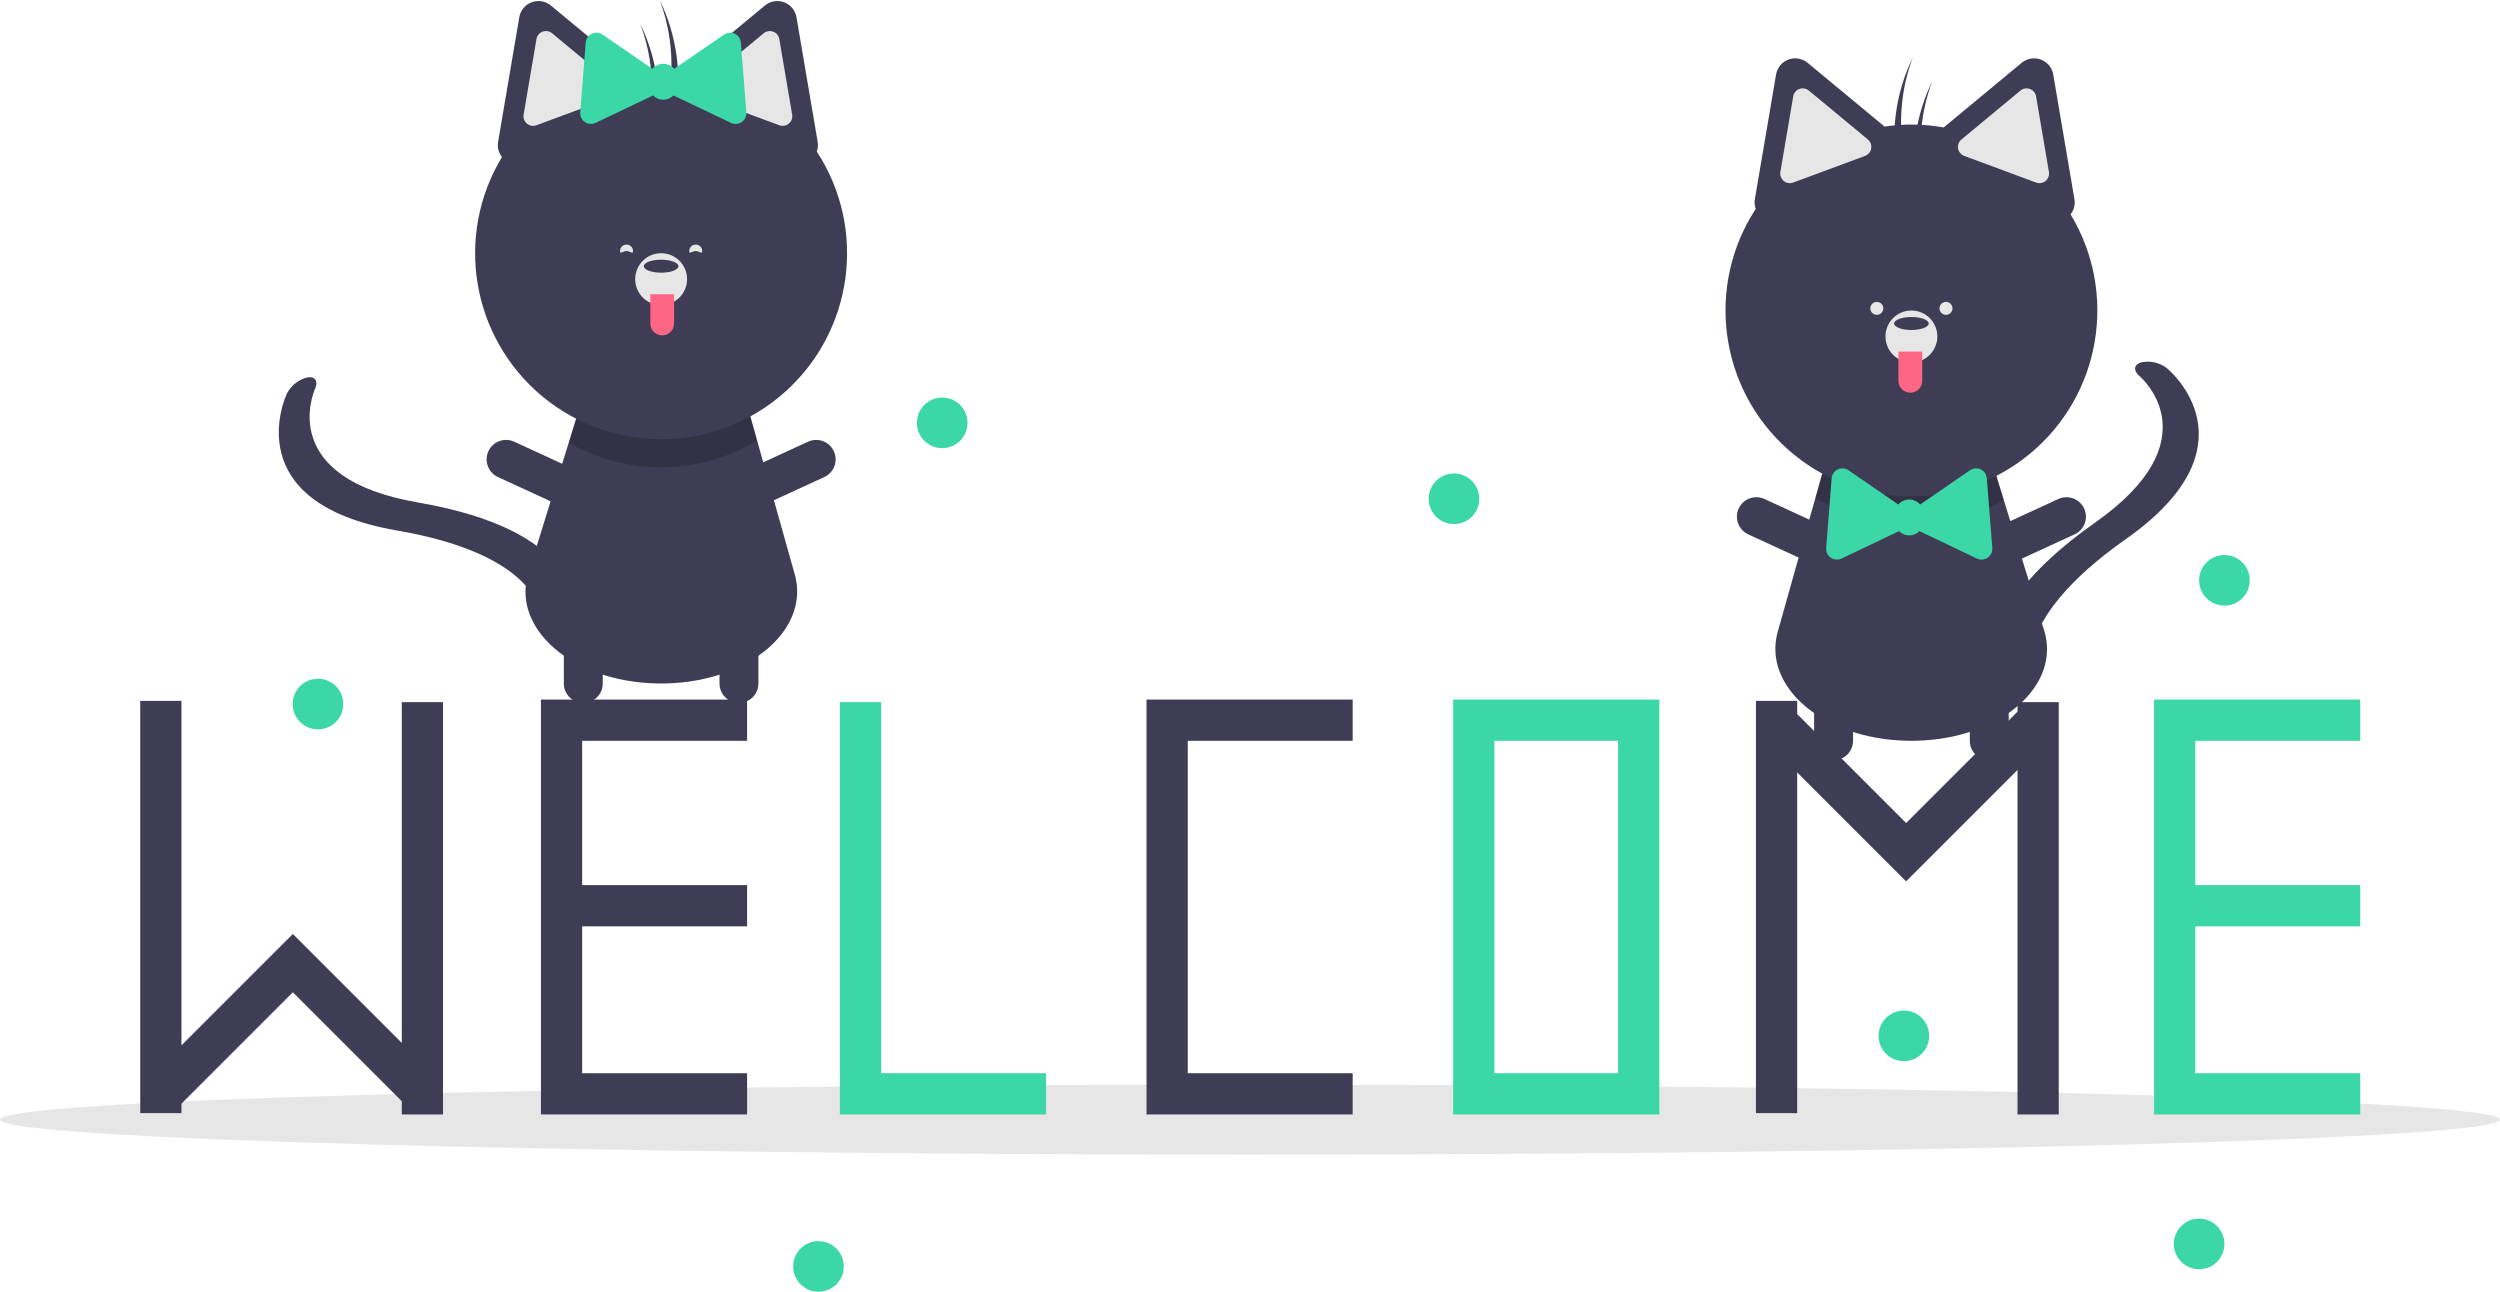
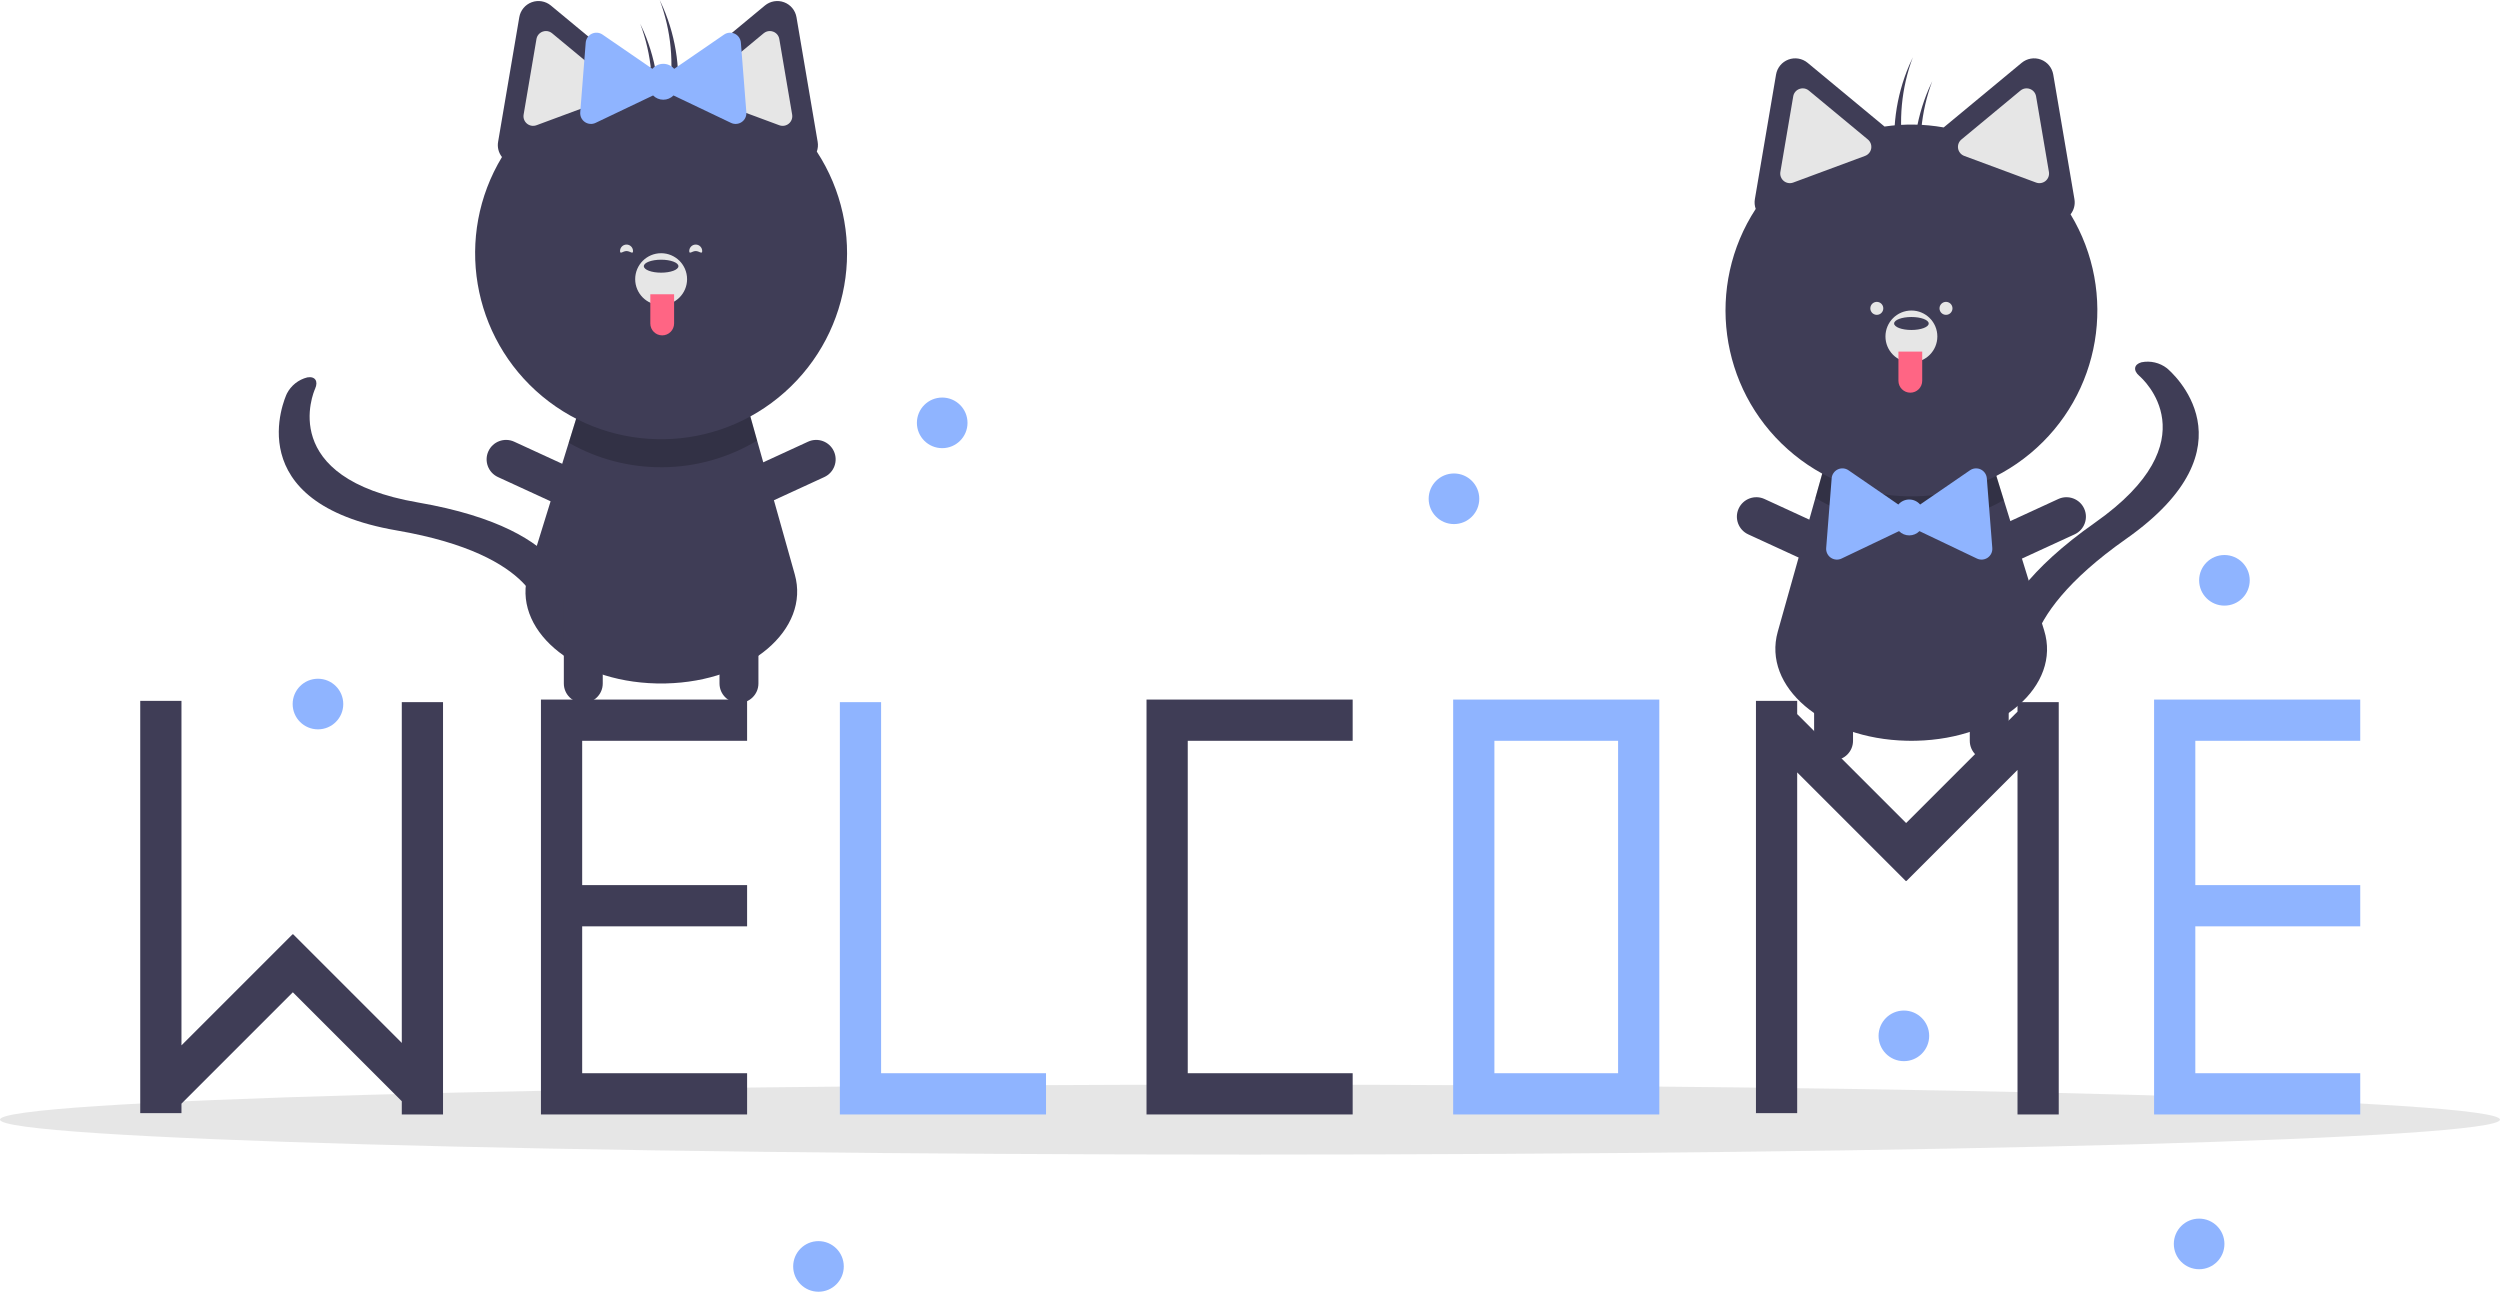
<svg xmlns="http://www.w3.org/2000/svg" data-name="Layer 1" width="889.076" height="459.38" viewBox="0 0 889.076 459.38">
  <ellipse cx="444.538" cy="398.169" rx="444.538" ry="12.435" fill="#e6e6e6" />
  <path d="M836.907,483.742c-.561.008-1.123.015-1.692.015s-1.13-.008-1.692-.015c-29.757-.677-51.326-19.269-45.836-38.777l13.387-47.589,3.383-12.041,59.976,1.023,3.645,11.78,14.348,46.366C888.502,464.119,866.934,483.065,836.907,483.742Z" transform="translate(-155.4622 -220.3102)" fill="#3f3d56" />
  <path d="M868.079,398.137a66.201,66.201,0,0,1-67.004-.761l3.383-12.041,59.976,1.023Z" transform="translate(-155.4622 -220.3102)" opacity="0.2" />
  <path d="M865.548,446.544c2.591-9.656,11.106-23.585,34.987-40.38,41.648-29.294,16.803-51.259,15.727-52.18-2.258-1.93-1.925-4.098.775-4.839a11.224,11.224,0,0,1,9.034,2.103c1.348,1.115,32.459,27.683-14.537,60.734-42.295,29.75-33.302,49.169-33.199,49.355,1.133,2.077-.684,3.739-4.063,3.716s-7.039-1.723-8.176-3.797C865.856,460.818,863.135,455.533,865.548,446.544Z" transform="translate(-155.4622 -220.3102)" fill="#3f3d56" />
  <path d="M807.534,490.677a6.92,6.92,0,0,1-6.92-6.92V453.769a6.92,6.92,0,0,1,13.841,0v29.988A6.92,6.92,0,0,1,807.534,490.677Z" transform="translate(-155.4622 -220.3102)" fill="#3f3d56" />
  <path d="M813.602,419.484a6.92,6.92,0,0,1-9.179,3.394l-27.243-12.534a6.92,6.92,0,0,1,5.785-12.574l27.243,12.534A6.92,6.92,0,0,1,813.602,419.484Z" transform="translate(-155.4622 -220.3102)" fill="#3f3d56" />
  <path d="M856.829,419.484a6.92,6.92,0,0,0,9.179,3.394l27.243-12.534a6.92,6.92,0,0,0-5.785-12.574l-27.243,12.534A6.92,6.92,0,0,0,856.829,419.484Z" transform="translate(-155.4622 -220.3102)" fill="#3f3d56" />
  <path d="M862.897,490.677a6.92,6.92,0,0,0,6.92-6.92V453.769a6.92,6.92,0,1,0-13.841,0v29.988A6.92,6.92,0,0,0,862.897,490.677Z" transform="translate(-155.4622 -220.3102)" fill="#3f3d56" />
  <path d="M891.818,296.535a6.806,6.806,0,0,0,1.373-5.408l-3.766-22.157-3.766-22.157a6.913,6.913,0,0,0-11.226-4.164L857.127,256.988l-10.426,8.64a65.694,65.694,0,0,0-21.047-.317l-10.043-8.322-17.305-14.34a6.913,6.913,0,0,0-11.226,4.164l-3.766,22.157-3.766,22.157a6.844,6.844,0,0,0,.301,3.474,66.118,66.118,0,1,0,111.969,1.935Z" transform="translate(-155.4622 -220.3102)" fill="#3f3d56" />
  <path d="M796.572,251.728a3.447,3.447,0,0,0-1.202.218,3.388,3.388,0,0,0-2.184,2.635L788.618,281.451a3.423,3.423,0,0,0,4.565,3.782l25.553-9.479a3.422,3.422,0,0,0,.993-5.844l-0-.001-20.985-17.39A3.392,3.392,0,0,0,796.572,251.728Z" transform="translate(-155.4622 -220.3102)" fill="#e6e6e6" />
  <path d="M876.167,251.728a3.392,3.392,0,0,0-2.172.792l-20.986,17.391a3.422,3.422,0,0,0,.993,5.844l25.553,9.479a3.423,3.423,0,0,0,4.565-3.782l-4.567-26.87a3.388,3.388,0,0,0-2.184-2.635A3.447,3.447,0,0,0,876.167,251.728Z" transform="translate(-155.4622 -220.3102)" fill="#e6e6e6" />
  <circle cx="679.753" cy="119.658" r="9.227" fill="#e6e6e6" />
  <ellipse cx="679.753" cy="115.044" rx="6.151" ry="2.307" fill="#3f3d56" />
  <path d="M675.14,125.04H683.598a0,0,0,0,1,0,0v10.38a4.229,4.229,0,0,1-4.229,4.229h0a4.229,4.229,0,0,1-4.229-4.229V125.04a0,0,0,0,1,0,0Z" fill="#ff6584" />
  <path d="M835.729,240.69c-.444.92-.874,1.849-1.279,2.798a65.818,65.818,0,0,0-4.651,35.344c.866-1.256,1.776-2.565,2.701-3.888A65.775,65.775,0,0,1,835.729,240.69Z" transform="translate(-155.4622 -220.3102)" fill="#3f3d56" />
  <path d="M842.649,249.148c-.444.92-.874,1.849-1.279,2.798A65.818,65.818,0,0,0,836.719,287.29c.866-1.256,1.776-2.565,2.701-3.888A65.775,65.775,0,0,1,842.649,249.148Z" transform="translate(-155.4622 -220.3102)" fill="#3f3d56" />
-   <path d="M863.985,415.199l-.975-12.398-.975-12.398a3.825,3.825,0,0,0-5.98-2.853l-10.25,7.043-7.485,5.143a5.095,5.095,0,0,0-7.749,0l-7.485-5.143L812.838,387.55a3.825,3.825,0,0,0-5.98,2.853l-.975,12.398-.975,12.398a3.825,3.825,0,0,0,5.461,3.752l11.224-5.355,9.223-4.4a5.101,5.101,0,0,0,7.262,0l9.223,4.4,11.224,5.355A3.825,3.825,0,0,0,863.985,415.199Z" transform="translate(-155.4622 -220.3102)" fill="#3cd7a6" />
+   <path d="M863.985,415.199l-.975-12.398-.975-12.398a3.825,3.825,0,0,0-5.98-2.853l-10.25,7.043-7.485,5.143a5.095,5.095,0,0,0-7.749,0l-7.485-5.143L812.838,387.55a3.825,3.825,0,0,0-5.98,2.853l-.975,12.398-.975,12.398a3.825,3.825,0,0,0,5.461,3.752l11.224-5.355,9.223-4.4a5.101,5.101,0,0,0,7.262,0l9.223,4.4,11.224,5.355A3.825,3.825,0,0,0,863.985,415.199Z" transform="translate(-155.4622 -220.3102)" fill="#8fb4ff" />
  <circle cx="667.451" cy="109.662" r="2.307" fill="#e6e6e6" />
  <circle cx="692.056" cy="109.662" r="2.307" fill="#e6e6e6" />
  <path d="M388.888,463.362c.561.008,1.123.015,1.692.015s1.13-.008,1.692-.015c29.757-.677,51.326-19.269,45.836-38.777l-13.387-47.589L421.336,364.955l-59.976,1.023-3.645,11.78-14.348,46.366C337.293,443.739,358.861,462.685,388.888,463.362Z" transform="translate(-155.4622 -220.3102)" fill="#3f3d56" />
  <path d="M357.715,377.758a66.201,66.201,0,0,0,67.004-.761L421.336,364.955l-59.976,1.023Z" transform="translate(-155.4622 -220.3102)" opacity="0.2" />
  <path d="M352.962,420.524c-6.473-7.619-20.13-16.565-48.9-21.526-50.177-8.656-37.121-39.139-36.542-40.432,1.215-2.711-.014-4.527-2.771-4.041a11.224,11.224,0,0,0-7.266,5.766c-.741,1.585-17.492,38.91,39.127,48.673,50.957,8.79,51.139,30.19,51.125,30.403-.136,2.362,2.218,3.087,5.263,1.62s5.625-4.569,5.765-6.931C358.791,433.557,358.99,427.616,352.962,420.524Z" transform="translate(-155.4622 -220.3102)" fill="#3f3d56" />
  <path d="M418.261,470.298a6.92,6.92,0,0,0,6.92-6.92V433.389a6.92,6.92,0,0,0-13.841,0v29.988A6.92,6.92,0,0,0,418.261,470.298Z" transform="translate(-155.4622 -220.3102)" fill="#3f3d56" />
  <path d="M412.193,399.105a6.92,6.92,0,0,0,9.179,3.394l27.243-12.534a6.92,6.92,0,1,0-5.785-12.574l-27.243,12.534A6.92,6.92,0,0,0,412.193,399.105Z" transform="translate(-155.4622 -220.3102)" fill="#3f3d56" />
  <path d="M368.966,399.105a6.92,6.92,0,0,1-9.179,3.394l-27.243-12.534a6.92,6.92,0,1,1,5.785-12.574l27.243,12.534A6.92,6.92,0,0,1,368.966,399.105Z" transform="translate(-155.4622 -220.3102)" fill="#3f3d56" />
  <path d="M362.898,470.298a6.92,6.92,0,0,1-6.92-6.92V433.389a6.92,6.92,0,0,1,13.841,0v29.988A6.92,6.92,0,0,1,362.898,470.298Z" transform="translate(-155.4622 -220.3102)" fill="#3f3d56" />
  <path d="M445.947,274.221a6.844,6.844,0,0,0,.301-3.474l-3.766-22.157-3.766-22.157a6.913,6.913,0,0,0-11.226-4.164l-17.305,14.34L400.141,244.931a65.694,65.694,0,0,0-21.047.317l-10.426-8.64-17.305-14.34a6.913,6.913,0,0,0-11.226,4.164L336.37,248.59l-3.766,22.157a6.806,6.806,0,0,0,1.373,5.408,66.137,66.137,0,1,0,111.969-1.935Z" transform="translate(-155.4622 -220.3102)" fill="#3f3d56" />
  <path d="M427.051,232.14,406.066,249.53l-0.0.001a3.422,3.422,0,0,0,.993,5.844l25.553,9.479a3.423,3.423,0,0,0,4.565-3.782l-4.567-26.87a3.388,3.388,0,0,0-2.184-2.635,3.447,3.447,0,0,0-1.202-.218A3.392,3.392,0,0,0,427.051,232.14Z" transform="translate(-155.4622 -220.3102)" fill="#e6e6e6" />
  <path d="M348.427,231.566a3.388,3.388,0,0,0-2.184,2.635l-4.567,26.87a3.423,3.423,0,0,0,4.565,3.782l25.553-9.479a3.422,3.422,0,0,0,.993-5.844l-20.986-17.391a3.392,3.392,0,0,0-2.172-.792A3.447,3.447,0,0,0,348.427,231.566Z" transform="translate(-155.4622 -220.3102)" fill="#e6e6e6" />
  <circle cx="235.117" cy="99.278" r="9.227" fill="#e6e6e6" />
  <ellipse cx="235.117" cy="94.665" rx="6.151" ry="2.307" fill="#3f3d56" />
  <path d="M390.964,324.971h0A4.229,4.229,0,0,1,395.193,329.2v10.38a0,0,0,0,1,0,0h-8.458a0,0,0,0,1,0,0V329.2A4.229,4.229,0,0,1,390.964,324.971Z" transform="translate(626.4652 444.2411) rotate(-180)" fill="#ff6584" />
  <path d="M390.066,220.31c.444.92.874,1.849,1.279,2.798a65.818,65.818,0,0,1,4.651,35.344c-.866-1.256-1.776-2.565-2.701-3.888A65.775,65.775,0,0,0,390.066,220.31Z" transform="translate(-155.4622 -220.3102)" fill="#3f3d56" />
  <path d="M383.146,228.768c.444.92.874,1.849,1.279,2.798a65.818,65.818,0,0,1,4.651,35.344c-.866-1.256-1.776-2.565-2.701-3.888A65.775,65.775,0,0,0,383.146,228.768Z" transform="translate(-155.4622 -220.3102)" fill="#3f3d56" />
-   <path d="M361.81,260.258l.975-12.398.975-12.398a3.825,3.825,0,0,1,5.98-2.853l10.25,7.043,7.485,5.143a5.095,5.095,0,0,1,7.749,0l7.485-5.143,10.25-7.043a3.825,3.825,0,0,1,5.98,2.853l.975,12.398.975,12.398a3.825,3.825,0,0,1-5.461,3.752L404.202,258.655l-9.223-4.4a5.101,5.101,0,0,1-7.262,0l-9.223,4.4L367.27,264.01A3.825,3.825,0,0,1,361.81,260.258Z" transform="translate(-155.4622 -220.3102)" fill="#3cd7a6" />
+   <path d="M361.81,260.258l.975-12.398.975-12.398a3.825,3.825,0,0,1,5.98-2.853l10.25,7.043,7.485,5.143a5.095,5.095,0,0,1,7.749,0l7.485-5.143,10.25-7.043a3.825,3.825,0,0,1,5.98,2.853l.975,12.398.975,12.398a3.825,3.825,0,0,1-5.461,3.752L404.202,258.655l-9.223-4.4a5.101,5.101,0,0,1-7.262,0l-9.223,4.4L367.27,264.01A3.825,3.825,0,0,1,361.81,260.258Z" transform="translate(-155.4622 -220.3102)" fill="#8fb4ff" />
  <path d="M400.575,309.592c0,1.274,1.033,0,2.307,0s2.307,1.274,2.307,0a2.307,2.307,0,0,0-4.614,0Z" transform="translate(-155.4622 -220.3102)" fill="#e6e6e6" />
  <path d="M380.583,309.592c0,1.274-1.033,0-2.307,0s-2.307,1.274-2.307,0a2.307,2.307,0,0,1,4.614,0Z" transform="translate(-155.4622 -220.3102)" fill="#e6e6e6" />
  <polygon points="481.05 263.451 481.05 248.788 407.736 248.788 407.736 249.705 407.736 263.451 407.736 381.67 407.736 396.333 422.399 396.333 481.05 396.333 481.05 381.67 422.399 381.67 422.399 263.451 481.05 263.451" fill="#3f3d56" />
-   <path d="M672.253,469.099V616.643h73.314V469.099Zm58.651,132.882h-43.988V483.761h43.988Z" transform="translate(-155.4622 -220.3102)" fill="#3cd7a6" />
-   <polygon points="313.344 381.67 313.344 249.705 298.681 249.705 298.681 381.67 298.681 396.333 313.344 396.333 371.995 396.333 371.995 381.67 313.344 381.67" fill="#3cd7a6" />
+   <path d="M672.253,469.099V616.643h73.314V469.099Zm58.651,132.882h-43.988V483.761h43.988Z" transform="translate(-155.4622 -220.3102)" fill="#8fb4ff" />
+   <polygon points="313.344 381.67 313.344 249.705 298.681 249.705 298.681 381.67 298.681 396.333 313.344 396.333 371.995 396.333 371.995 381.67 313.344 381.67" fill="#8fb4ff" />
  <polygon points="265.69 263.451 265.69 248.788 192.376 248.788 192.376 249.705 192.376 263.451 192.376 314.771 192.376 329.434 192.376 381.67 192.376 396.333 207.039 396.333 265.69 396.333 265.69 381.67 207.039 381.67 207.039 329.434 265.69 329.434 265.69 314.771 207.039 314.771 207.039 263.451 265.69 263.451" fill="#3f3d56" />
-   <polygon points="839.372 263.451 839.372 248.788 766.058 248.788 766.058 249.705 766.058 263.451 766.058 314.771 766.058 329.434 766.058 381.67 766.058 396.333 780.721 396.333 839.372 396.333 839.372 381.67 780.721 381.67 780.721 329.434 839.372 329.434 839.372 314.771 780.721 314.771 780.721 263.451 839.372 263.451" fill="#3cd7a6" />
+   <polygon points="839.372 263.451 839.372 248.788 766.058 248.788 766.058 249.705 766.058 263.451 766.058 314.771 766.058 329.434 766.058 381.67 766.058 396.333 780.721 396.333 839.372 396.333 839.372 381.67 780.721 381.67 780.721 329.434 839.372 329.434 839.372 314.771 780.721 314.771 780.721 263.451 839.372 263.451" fill="#8fb4ff" />
  <polygon points="142.889 249.705 142.889 370.89 104.228 332.23 104.14 332.319 104.058 332.237 64.535 371.76 64.535 249.247 49.872 249.247 49.872 395.875 64.535 395.875 64.535 392.496 104.147 352.884 142.889 391.627 142.889 396.333 157.552 396.333 157.552 249.705 142.889 249.705" fill="#3f3d56" />
  <polygon points="717.488 249.705 717.488 253.083 677.876 292.695 639.133 253.953 639.133 249.247 624.47 249.247 624.47 395.875 639.133 395.875 639.133 274.689 677.794 313.35 677.883 313.261 677.964 313.342 717.488 273.819 717.488 396.333 732.15 396.333 732.15 249.705 717.488 249.705" fill="#3f3d56" />
-   <circle cx="335.076" cy="150.38" r="9" fill="#3cd7a6" />
-   <circle cx="113.076" cy="250.38" r="9" fill="#3cd7a6" />
-   <circle cx="291.076" cy="450.38" r="9" fill="#3cd7a6" />
-   <circle cx="517.076" cy="177.38" r="9" fill="#3cd7a6" />
-   <circle cx="782.076" cy="442.38" r="9" fill="#3cd7a6" />
-   <circle cx="791.076" cy="206.38" r="9" fill="#3cd7a6" />
-   <circle cx="677.076" cy="368.38" r="9" fill="#3cd7a6" />
+   <circle cx="335.076" cy="150.38" r="9" fill="#8fb4ff" />
+   <circle cx="113.076" cy="250.38" r="9" fill="#8fb4ff" />
+   <circle cx="291.076" cy="450.38" r="9" fill="#8fb4ff" />
+   <circle cx="517.076" cy="177.38" r="9" fill="#8fb4ff" />
+   <circle cx="782.076" cy="442.38" r="9" fill="#8fb4ff" />
+   <circle cx="791.076" cy="206.38" r="9" fill="#8fb4ff" />
+   <circle cx="677.076" cy="368.38" r="9" fill="#8fb4ff" />
</svg>
